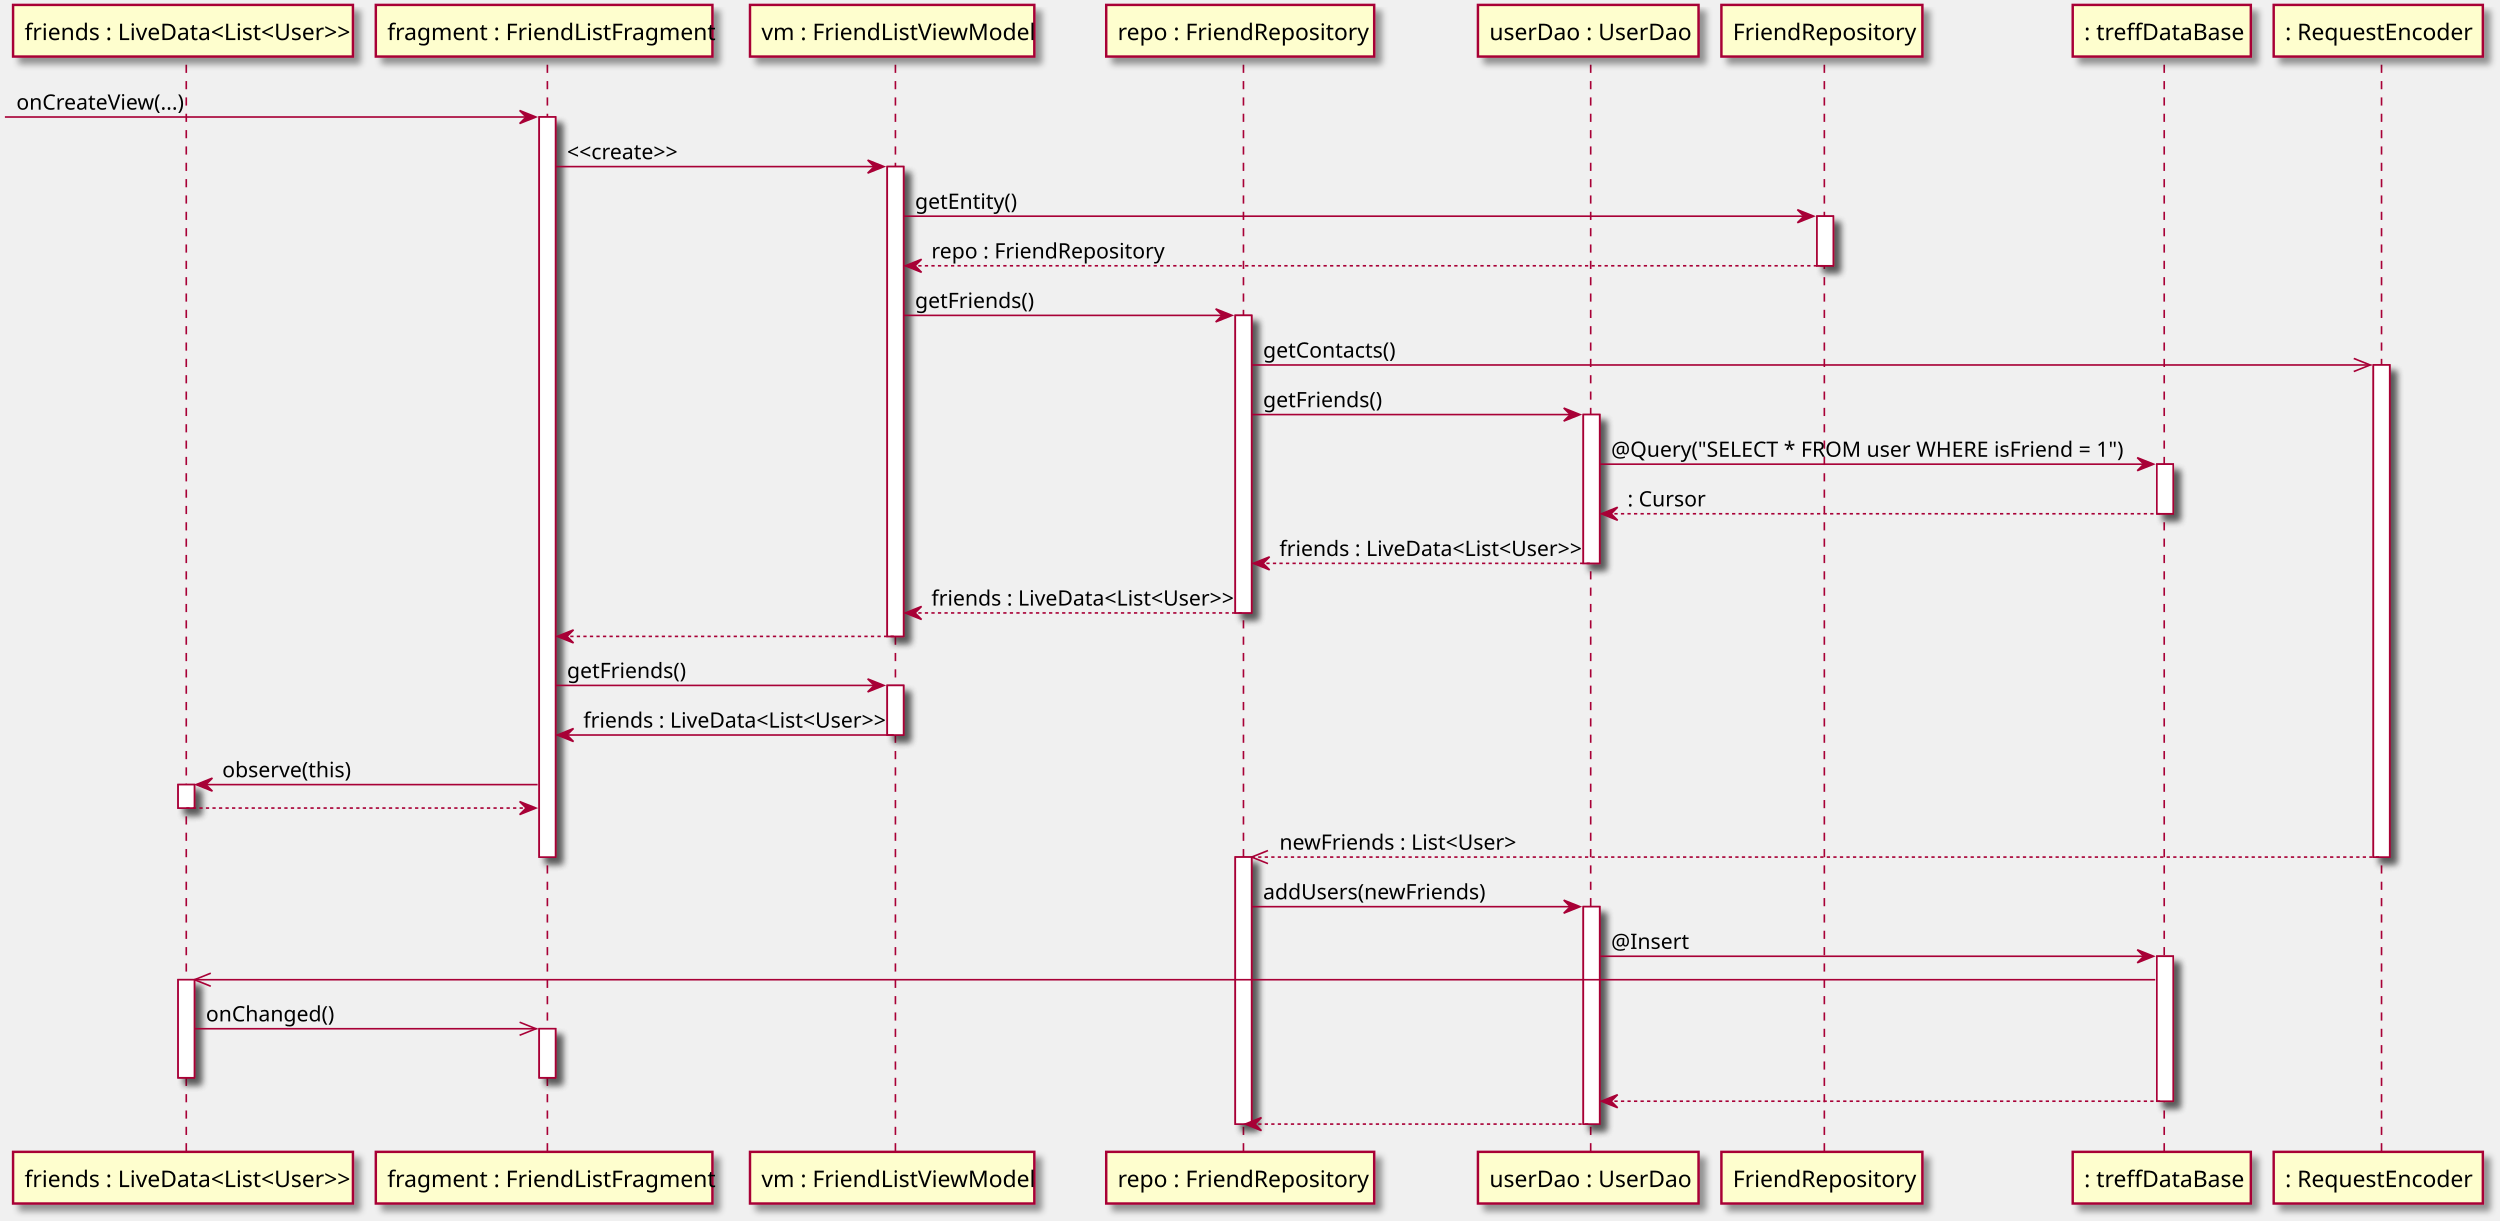
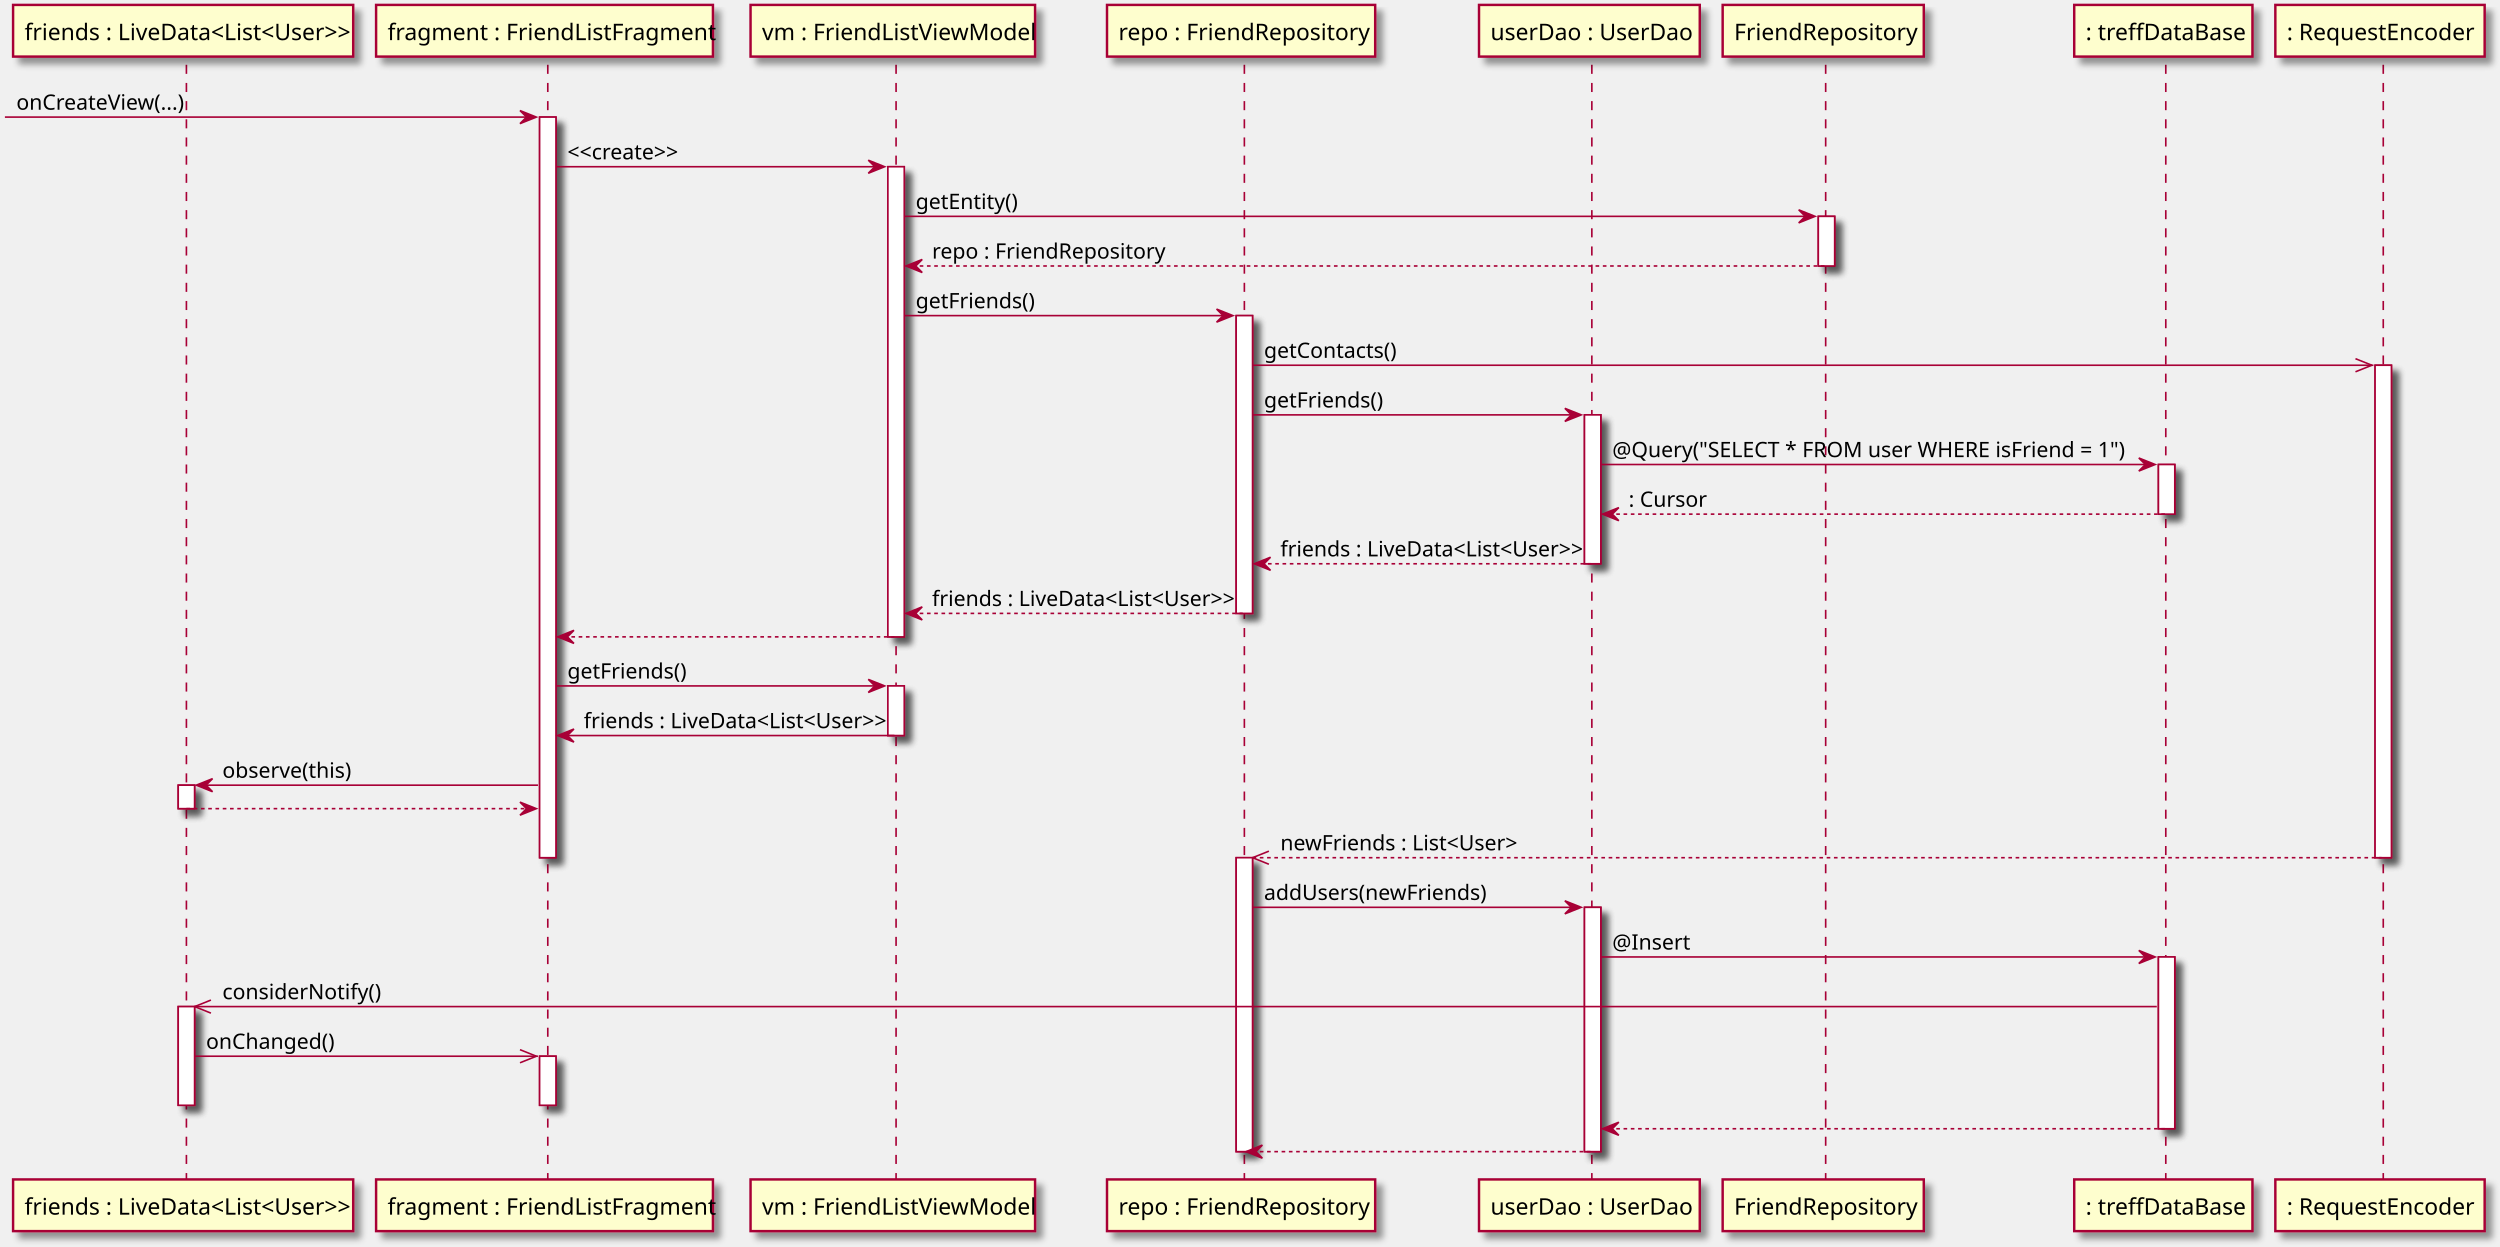
- <svg xmlns="http://www.w3.org/2000/svg" contentScriptType="application/ecmascript" contentStyleType="text/css" height="747px" preserveAspectRatio="none" style="width:1530px;height:747px;" version="1.1" viewBox="0 0 1530 747" width="1530px" zoomAndPan="magnify">
+ <svg xmlns="http://www.w3.org/2000/svg" contentScriptType="application/ecmascript" contentStyleType="text/css" height="686.7px" preserveAspectRatio="none" style="width:1376px;height:686px;" version="1.1" viewBox="0 0 1376 686" width="1377px" zoomAndPan="magnify">
  <defs>
-     <filter height="300%" id="f1ocdza8zqxwg6" width="300%" x="-1" y="-1">
-       <feGaussianBlur result="blurOut" stdDeviation="2.0" />
+     <filter height="300%" id="f1vnpqjcv51pix" width="300%" x="-1" y="-1">
+       <feGaussianBlur result="blurOut" stdDeviation="1.8" />
      <feColorMatrix in="blurOut" result="blurOut2" type="matrix" values="0 0 0 0 0 0 0 0 0 0 0 0 0 0 0 0 0 0 .4 0" />
-       <feOffset dx="4.0" dy="4.0" in="blurOut2" result="blurOut3" />
+       <feOffset dx="3.6" dy="3.6" in="blurOut2" result="blurOut3" />
      <feBlend in="SourceGraphic" in2="blurOut3" mode="normal" />
    </filter>
  </defs>
  <g>
-     <rect fill="#FFFFFF" filter="url(#f1ocdza8zqxwg6)" height="14.352" style="stroke: #A80036; stroke-width: 1.0;" width="10" x="109" y="480.18" />
-     <rect fill="#FFFFFF" filter="url(#f1ocdza8zqxwg6)" height="60" style="stroke: #A80036; stroke-width: 1.0;" width="10" x="109" y="599.586" />
-     <rect fill="#FFFFFF" filter="url(#f1ocdza8zqxwg6)" height="452.922" style="stroke: #A80036; stroke-width: 1.0;" width="10" x="330" y="71.609" />
-     <rect fill="#FFFFFF" filter="url(#f1ocdza8zqxwg6)" height="30" style="stroke: #A80036; stroke-width: 1.0;" width="10" x="330" y="629.586" />
-     <rect fill="#FFFFFF" filter="url(#f1ocdza8zqxwg6)" height="287.516" style="stroke: #A80036; stroke-width: 1.0;" width="10" x="543" y="101.961" />
-     <rect fill="#FFFFFF" filter="url(#f1ocdza8zqxwg6)" height="30.352" style="stroke: #A80036; stroke-width: 1.0;" width="10" x="543" y="419.477" />
-     <rect fill="#FFFFFF" filter="url(#f1ocdza8zqxwg6)" height="182.109" style="stroke: #A80036; stroke-width: 1.0;" width="10" x="756" y="193.016" />
-     <rect fill="#FFFFFF" filter="url(#f1ocdza8zqxwg6)" height="163.406" style="stroke: #A80036; stroke-width: 1.0;" width="10" x="756" y="524.531" />
-     <rect fill="#FFFFFF" filter="url(#f1ocdza8zqxwg6)" height="91.055" style="stroke: #A80036; stroke-width: 1.0;" width="10" x="969" y="253.719" />
-     <rect fill="#FFFFFF" filter="url(#f1ocdza8zqxwg6)" height="133.055" style="stroke: #A80036; stroke-width: 1.0;" width="10" x="969" y="554.883" />
-     <rect fill="#FFFFFF" filter="url(#f1ocdza8zqxwg6)" height="30.352" style="stroke: #A80036; stroke-width: 1.0;" width="10" x="1112" y="132.312" />
-     <rect fill="#FFFFFF" filter="url(#f1ocdza8zqxwg6)" height="30.352" style="stroke: #A80036; stroke-width: 1.0;" width="10" x="1320" y="284.07" />
-     <rect fill="#FFFFFF" filter="url(#f1ocdza8zqxwg6)" height="88.703" style="stroke: #A80036; stroke-width: 1.0;" width="10" x="1320" y="585.234" />
-     <rect fill="#FFFFFF" filter="url(#f1ocdza8zqxwg6)" height="301.164" style="stroke: #A80036; stroke-width: 1.0;" width="10" x="1452.5" y="223.367" />
-     <line style="stroke: #A80036; stroke-width: 1.0; stroke-dasharray: 5.0,5.0;" x1="114" x2="114" y1="39.609" y2="705.938" />
-     <line style="stroke: #A80036; stroke-width: 1.0; stroke-dasharray: 5.0,5.0;" x1="335" x2="335" y1="39.609" y2="705.938" />
-     <line style="stroke: #A80036; stroke-width: 1.0; stroke-dasharray: 5.0,5.0;" x1="548" x2="548" y1="39.609" y2="705.938" />
-     <line style="stroke: #A80036; stroke-width: 1.0; stroke-dasharray: 5.0,5.0;" x1="761" x2="761" y1="39.609" y2="705.938" />
-     <line style="stroke: #A80036; stroke-width: 1.0; stroke-dasharray: 5.0,5.0;" x1="973.5" x2="973.5" y1="39.609" y2="705.938" />
-     <line style="stroke: #A80036; stroke-width: 1.0; stroke-dasharray: 5.0,5.0;" x1="1116.5" x2="1116.5" y1="39.609" y2="705.938" />
-     <line style="stroke: #A80036; stroke-width: 1.0; stroke-dasharray: 5.0,5.0;" x1="1324.5" x2="1324.5" y1="39.609" y2="705.938" />
-     <line style="stroke: #A80036; stroke-width: 1.0; stroke-dasharray: 5.0,5.0;" x1="1457.5" x2="1457.5" y1="39.609" y2="705.938" />
-     <rect fill="#FEFECE" filter="url(#f1ocdza8zqxwg6)" height="31.609" style="stroke: #A80036; stroke-width: 1.5;" width="208" x="8" y="3" />
-     <text fill="#000000" font-family="sans-serif" font-size="14" lengthAdjust="spacingAndGlyphs" textLength="194" x="15" y="24.533">friends : LiveData&lt;List&lt;User&gt;&gt;</text>
-     <rect fill="#FEFECE" filter="url(#f1ocdza8zqxwg6)" height="31.609" style="stroke: #A80036; stroke-width: 1.5;" width="208" x="8" y="704.938" />
-     <text fill="#000000" font-family="sans-serif" font-size="14" lengthAdjust="spacingAndGlyphs" textLength="194" x="15" y="726.471">friends : LiveData&lt;List&lt;User&gt;&gt;</text>
-     <rect fill="#FEFECE" filter="url(#f1ocdza8zqxwg6)" height="31.609" style="stroke: #A80036; stroke-width: 1.5;" width="206" x="230" y="3" />
-     <text fill="#000000" font-family="sans-serif" font-size="14" lengthAdjust="spacingAndGlyphs" textLength="192" x="237" y="24.533">fragment : FriendListFragment</text>
-     <rect fill="#FEFECE" filter="url(#f1ocdza8zqxwg6)" height="31.609" style="stroke: #A80036; stroke-width: 1.5;" width="206" x="230" y="704.938" />
-     <text fill="#000000" font-family="sans-serif" font-size="14" lengthAdjust="spacingAndGlyphs" textLength="192" x="237" y="726.471">fragment : FriendListFragment</text>
-     <rect fill="#FEFECE" filter="url(#f1ocdza8zqxwg6)" height="31.609" style="stroke: #A80036; stroke-width: 1.5;" width="174" x="459" y="3" />
-     <text fill="#000000" font-family="sans-serif" font-size="14" lengthAdjust="spacingAndGlyphs" textLength="160" x="466" y="24.533">vm : FriendListViewModel</text>
-     <rect fill="#FEFECE" filter="url(#f1ocdza8zqxwg6)" height="31.609" style="stroke: #A80036; stroke-width: 1.5;" width="174" x="459" y="704.938" />
-     <text fill="#000000" font-family="sans-serif" font-size="14" lengthAdjust="spacingAndGlyphs" textLength="160" x="466" y="726.471">vm : FriendListViewModel</text>
-     <rect fill="#FEFECE" filter="url(#f1ocdza8zqxwg6)" height="31.609" style="stroke: #A80036; stroke-width: 1.5;" width="164" x="677" y="3" />
-     <text fill="#000000" font-family="sans-serif" font-size="14" lengthAdjust="spacingAndGlyphs" textLength="150" x="684" y="24.533">repo : FriendRepository</text>
-     <rect fill="#FEFECE" filter="url(#f1ocdza8zqxwg6)" height="31.609" style="stroke: #A80036; stroke-width: 1.5;" width="164" x="677" y="704.938" />
-     <text fill="#000000" font-family="sans-serif" font-size="14" lengthAdjust="spacingAndGlyphs" textLength="150" x="684" y="726.471">repo : FriendRepository</text>
-     <rect fill="#FEFECE" filter="url(#f1ocdza8zqxwg6)" height="31.609" style="stroke: #A80036; stroke-width: 1.5;" width="135" x="904.5" y="3" />
-     <text fill="#000000" font-family="sans-serif" font-size="14" lengthAdjust="spacingAndGlyphs" textLength="121" x="911.5" y="24.533">userDao : UserDao</text>
-     <rect fill="#FEFECE" filter="url(#f1ocdza8zqxwg6)" height="31.609" style="stroke: #A80036; stroke-width: 1.5;" width="135" x="904.5" y="704.938" />
-     <text fill="#000000" font-family="sans-serif" font-size="14" lengthAdjust="spacingAndGlyphs" textLength="121" x="911.5" y="726.471">userDao : UserDao</text>
-     <rect fill="#FEFECE" filter="url(#f1ocdza8zqxwg6)" height="31.609" style="stroke: #A80036; stroke-width: 1.5;" width="123" x="1053.5" y="3" />
-     <text fill="#000000" font-family="sans-serif" font-size="14" lengthAdjust="spacingAndGlyphs" textLength="109" x="1060.5" y="24.533">FriendRepository</text>
-     <rect fill="#FEFECE" filter="url(#f1ocdza8zqxwg6)" height="31.609" style="stroke: #A80036; stroke-width: 1.5;" width="123" x="1053.5" y="704.938" />
-     <text fill="#000000" font-family="sans-serif" font-size="14" lengthAdjust="spacingAndGlyphs" textLength="109" x="1060.5" y="726.471">FriendRepository</text>
-     <rect fill="#FEFECE" filter="url(#f1ocdza8zqxwg6)" height="31.609" style="stroke: #A80036; stroke-width: 1.5;" width="109" x="1268.5" y="3" />
-     <text fill="#000000" font-family="sans-serif" font-size="14" lengthAdjust="spacingAndGlyphs" textLength="95" x="1275.5" y="24.533">: treffDataBase</text>
-     <rect fill="#FEFECE" filter="url(#f1ocdza8zqxwg6)" height="31.609" style="stroke: #A80036; stroke-width: 1.5;" width="109" x="1268.5" y="704.938" />
-     <text fill="#000000" font-family="sans-serif" font-size="14" lengthAdjust="spacingAndGlyphs" textLength="95" x="1275.5" y="726.471">: treffDataBase</text>
-     <rect fill="#FEFECE" filter="url(#f1ocdza8zqxwg6)" height="31.609" style="stroke: #A80036; stroke-width: 1.5;" width="128" x="1391.5" y="3" />
-     <text fill="#000000" font-family="sans-serif" font-size="14" lengthAdjust="spacingAndGlyphs" textLength="114" x="1398.5" y="24.533">: RequestEncoder</text>
-     <rect fill="#FEFECE" filter="url(#f1ocdza8zqxwg6)" height="31.609" style="stroke: #A80036; stroke-width: 1.5;" width="128" x="1391.5" y="704.938" />
-     <text fill="#000000" font-family="sans-serif" font-size="14" lengthAdjust="spacingAndGlyphs" textLength="114" x="1398.5" y="726.471">: RequestEncoder</text>
-     <rect fill="#FFFFFF" filter="url(#f1ocdza8zqxwg6)" height="14.352" style="stroke: #A80036; stroke-width: 1.0;" width="10" x="109" y="480.18" />
-     <rect fill="#FFFFFF" filter="url(#f1ocdza8zqxwg6)" height="60" style="stroke: #A80036; stroke-width: 1.0;" width="10" x="109" y="599.586" />
-     <rect fill="#FFFFFF" filter="url(#f1ocdza8zqxwg6)" height="452.922" style="stroke: #A80036; stroke-width: 1.0;" width="10" x="330" y="71.609" />
-     <rect fill="#FFFFFF" filter="url(#f1ocdza8zqxwg6)" height="30" style="stroke: #A80036; stroke-width: 1.0;" width="10" x="330" y="629.586" />
-     <rect fill="#FFFFFF" filter="url(#f1ocdza8zqxwg6)" height="287.516" style="stroke: #A80036; stroke-width: 1.0;" width="10" x="543" y="101.961" />
-     <rect fill="#FFFFFF" filter="url(#f1ocdza8zqxwg6)" height="30.352" style="stroke: #A80036; stroke-width: 1.0;" width="10" x="543" y="419.477" />
-     <rect fill="#FFFFFF" filter="url(#f1ocdza8zqxwg6)" height="182.109" style="stroke: #A80036; stroke-width: 1.0;" width="10" x="756" y="193.016" />
-     <rect fill="#FFFFFF" filter="url(#f1ocdza8zqxwg6)" height="163.406" style="stroke: #A80036; stroke-width: 1.0;" width="10" x="756" y="524.531" />
-     <rect fill="#FFFFFF" filter="url(#f1ocdza8zqxwg6)" height="91.055" style="stroke: #A80036; stroke-width: 1.0;" width="10" x="969" y="253.719" />
-     <rect fill="#FFFFFF" filter="url(#f1ocdza8zqxwg6)" height="133.055" style="stroke: #A80036; stroke-width: 1.0;" width="10" x="969" y="554.883" />
-     <rect fill="#FFFFFF" filter="url(#f1ocdza8zqxwg6)" height="30.352" style="stroke: #A80036; stroke-width: 1.0;" width="10" x="1112" y="132.312" />
-     <rect fill="#FFFFFF" filter="url(#f1ocdza8zqxwg6)" height="30.352" style="stroke: #A80036; stroke-width: 1.0;" width="10" x="1320" y="284.07" />
-     <rect fill="#FFFFFF" filter="url(#f1ocdza8zqxwg6)" height="88.703" style="stroke: #A80036; stroke-width: 1.0;" width="10" x="1320" y="585.234" />
-     <rect fill="#FFFFFF" filter="url(#f1ocdza8zqxwg6)" height="301.164" style="stroke: #A80036; stroke-width: 1.0;" width="10" x="1452.5" y="223.367" />
-     <polygon fill="#A80036" points="318,67.609,328,71.609,318,75.609,322,71.609" style="stroke: #A80036; stroke-width: 1.0;" />
-     <line style="stroke: #A80036; stroke-width: 1.0;" x1="3" x2="324" y1="71.609" y2="71.609" />
-     <text fill="#000000" font-family="sans-serif" font-size="13" lengthAdjust="spacingAndGlyphs" textLength="100" x="10" y="67.105">onCreateView(...)</text>
-     <polygon fill="#A80036" points="531,97.961,541,101.961,531,105.961,535,101.961" style="stroke: #A80036; stroke-width: 1.0;" />
-     <line style="stroke: #A80036; stroke-width: 1.0;" x1="340" x2="537" y1="101.961" y2="101.961" />
-     <text fill="#000000" font-family="sans-serif" font-size="13" lengthAdjust="spacingAndGlyphs" textLength="68" x="347" y="97.456">&lt;&lt;create&gt;&gt;</text>
-     <polygon fill="#A80036" points="1100,128.312,1110,132.312,1100,136.312,1104,132.312" style="stroke: #A80036; stroke-width: 1.0;" />
-     <line style="stroke: #A80036; stroke-width: 1.0;" x1="553" x2="1106" y1="132.312" y2="132.312" />
-     <text fill="#000000" font-family="sans-serif" font-size="13" lengthAdjust="spacingAndGlyphs" textLength="60" x="560" y="127.808">getEntity()</text>
-     <polygon fill="#A80036" points="564,158.664,554,162.664,564,166.664,560,162.664" style="stroke: #A80036; stroke-width: 1.0;" />
-     <line style="stroke: #A80036; stroke-width: 1.0; stroke-dasharray: 2.0,2.0;" x1="558" x2="1116" y1="162.664" y2="162.664" />
-     <text fill="#000000" font-family="sans-serif" font-size="13" lengthAdjust="spacingAndGlyphs" textLength="135" x="570" y="158.159">repo : FriendRepository</text>
-     <polygon fill="#A80036" points="744,189.016,754,193.016,744,197.016,748,193.016" style="stroke: #A80036; stroke-width: 1.0;" />
-     <line style="stroke: #A80036; stroke-width: 1.0;" x1="553" x2="750" y1="193.016" y2="193.016" />
-     <text fill="#000000" font-family="sans-serif" font-size="13" lengthAdjust="spacingAndGlyphs" textLength="69" x="560" y="188.511">getFriends()</text>
-     <line style="stroke: #A80036; stroke-width: 1.0;" x1="1450.5" x2="1440.5" y1="223.367" y2="219.367" />
-     <line style="stroke: #A80036; stroke-width: 1.0;" x1="1450.5" x2="1440.5" y1="223.367" y2="227.367" />
-     <line style="stroke: #A80036; stroke-width: 1.0;" x1="766" x2="1451.5" y1="223.367" y2="223.367" />
-     <text fill="#000000" font-family="sans-serif" font-size="13" lengthAdjust="spacingAndGlyphs" textLength="78" x="773" y="218.862">getContacts()</text>
-     <polygon fill="#A80036" points="957,249.719,967,253.719,957,257.719,961,253.719" style="stroke: #A80036; stroke-width: 1.0;" />
-     <line style="stroke: #A80036; stroke-width: 1.0;" x1="766" x2="963" y1="253.719" y2="253.719" />
-     <text fill="#000000" font-family="sans-serif" font-size="13" lengthAdjust="spacingAndGlyphs" textLength="69" x="773" y="249.214">getFriends()</text>
-     <polygon fill="#A80036" points="1308,280.07,1318,284.07,1308,288.07,1312,284.07" style="stroke: #A80036; stroke-width: 1.0;" />
-     <line style="stroke: #A80036; stroke-width: 1.0;" x1="979" x2="1314" y1="284.07" y2="284.07" />
-     <text fill="#000000" font-family="sans-serif" font-size="13" lengthAdjust="spacingAndGlyphs" textLength="322" x="986" y="279.565">@Query("SELECT * FROM user WHERE isFriend = 1")</text>
-     <polygon fill="#A80036" points="990,310.422,980,314.422,990,318.422,986,314.422" style="stroke: #A80036; stroke-width: 1.0;" />
-     <line style="stroke: #A80036; stroke-width: 1.0; stroke-dasharray: 2.0,2.0;" x1="984" x2="1324" y1="314.422" y2="314.422" />
-     <text fill="#000000" font-family="sans-serif" font-size="13" lengthAdjust="spacingAndGlyphs" textLength="46" x="996" y="309.917">: Cursor</text>
-     <polygon fill="#A80036" points="777,340.773,767,344.773,777,348.773,773,344.773" style="stroke: #A80036; stroke-width: 1.0;" />
-     <line style="stroke: #A80036; stroke-width: 1.0; stroke-dasharray: 2.0,2.0;" x1="771" x2="973" y1="344.773" y2="344.773" />
-     <text fill="#000000" font-family="sans-serif" font-size="13" lengthAdjust="spacingAndGlyphs" textLength="179" x="783" y="340.269">friends : LiveData&lt;List&lt;User&gt;&gt;</text>
-     <polygon fill="#A80036" points="564,371.125,554,375.125,564,379.125,560,375.125" style="stroke: #A80036; stroke-width: 1.0;" />
-     <line style="stroke: #A80036; stroke-width: 1.0; stroke-dasharray: 2.0,2.0;" x1="558" x2="760" y1="375.125" y2="375.125" />
-     <text fill="#000000" font-family="sans-serif" font-size="13" lengthAdjust="spacingAndGlyphs" textLength="179" x="570" y="370.62">friends : LiveData&lt;List&lt;User&gt;&gt;</text>
-     <polygon fill="#A80036" points="351,385.477,341,389.477,351,393.477,347,389.477" style="stroke: #A80036; stroke-width: 1.0;" />
-     <line style="stroke: #A80036; stroke-width: 1.0; stroke-dasharray: 2.0,2.0;" x1="345" x2="547" y1="389.477" y2="389.477" />
-     <polygon fill="#A80036" points="531,415.477,541,419.477,531,423.477,535,419.477" style="stroke: #A80036; stroke-width: 1.0;" />
-     <line style="stroke: #A80036; stroke-width: 1.0;" x1="340" x2="537" y1="419.477" y2="419.477" />
-     <text fill="#000000" font-family="sans-serif" font-size="13" lengthAdjust="spacingAndGlyphs" textLength="69" x="347" y="414.972">getFriends()</text>
-     <polygon fill="#A80036" points="351,445.828,341,449.828,351,453.828,347,449.828" style="stroke: #A80036; stroke-width: 1.0;" />
-     <line style="stroke: #A80036; stroke-width: 1.0;" x1="345" x2="547" y1="449.828" y2="449.828" />
-     <text fill="#000000" font-family="sans-serif" font-size="13" lengthAdjust="spacingAndGlyphs" textLength="179" x="357" y="445.323">friends : LiveData&lt;List&lt;User&gt;&gt;</text>
-     <polygon fill="#A80036" points="130,476.18,120,480.18,130,484.18,126,480.18" style="stroke: #A80036; stroke-width: 1.0;" />
-     <line style="stroke: #A80036; stroke-width: 1.0;" x1="124" x2="329" y1="480.18" y2="480.18" />
-     <text fill="#000000" font-family="sans-serif" font-size="13" lengthAdjust="spacingAndGlyphs" textLength="73" x="136" y="475.675">observe(this)</text>
-     <polygon fill="#A80036" points="318,490.531,328,494.531,318,498.531,322,494.531" style="stroke: #A80036; stroke-width: 1.0;" />
-     <line style="stroke: #A80036; stroke-width: 1.0; stroke-dasharray: 2.0,2.0;" x1="114" x2="324" y1="494.531" y2="494.531" />
-     <line style="stroke: #A80036; stroke-width: 1.0;" x1="766" x2="776" y1="524.531" y2="520.531" />
-     <line style="stroke: #A80036; stroke-width: 1.0;" x1="766" x2="776" y1="524.531" y2="528.531" />
-     <line style="stroke: #A80036; stroke-width: 1.0; stroke-dasharray: 2.0,2.0;" x1="766" x2="1456.5" y1="524.531" y2="524.531" />
-     <text fill="#000000" font-family="sans-serif" font-size="13" lengthAdjust="spacingAndGlyphs" textLength="142" x="783" y="520.026">newFriends : List&lt;User&gt;</text>
-     <polygon fill="#A80036" points="957,550.883,967,554.883,957,558.883,961,554.883" style="stroke: #A80036; stroke-width: 1.0;" />
-     <line style="stroke: #A80036; stroke-width: 1.0;" x1="766" x2="963" y1="554.883" y2="554.883" />
-     <text fill="#000000" font-family="sans-serif" font-size="13" lengthAdjust="spacingAndGlyphs" textLength="129" x="773" y="550.378">addUsers(newFriends)</text>
-     <polygon fill="#A80036" points="1308,581.234,1318,585.234,1308,589.234,1312,585.234" style="stroke: #A80036; stroke-width: 1.0;" />
-     <line style="stroke: #A80036; stroke-width: 1.0;" x1="979" x2="1314" y1="585.234" y2="585.234" />
-     <text fill="#000000" font-family="sans-serif" font-size="13" lengthAdjust="spacingAndGlyphs" textLength="45" x="986" y="580.73">@Insert</text>
-     <line style="stroke: #A80036; stroke-width: 1.0;" x1="119" x2="129" y1="599.586" y2="595.586" />
-     <line style="stroke: #A80036; stroke-width: 1.0;" x1="119" x2="129" y1="599.586" y2="603.586" />
-     <line style="stroke: #A80036; stroke-width: 1.0;" x1="119" x2="1319" y1="599.586" y2="599.586" />
-     <line style="stroke: #A80036; stroke-width: 1.0;" x1="328" x2="318" y1="629.586" y2="625.586" />
-     <line style="stroke: #A80036; stroke-width: 1.0;" x1="328" x2="318" y1="629.586" y2="633.586" />
-     <line style="stroke: #A80036; stroke-width: 1.0;" x1="119" x2="329" y1="629.586" y2="629.586" />
-     <text fill="#000000" font-family="sans-serif" font-size="13" lengthAdjust="spacingAndGlyphs" textLength="73" x="126" y="625.081">onChanged()</text>
-     <polygon fill="#A80036" points="990,669.938,980,673.938,990,677.938,986,673.938" style="stroke: #A80036; stroke-width: 1.0;" />
-     <line style="stroke: #A80036; stroke-width: 1.0; stroke-dasharray: 2.0,2.0;" x1="984" x2="1324" y1="673.938" y2="673.938" />
-     <polygon fill="#A80036" points="772,683.938,762,687.938,772,691.938,768,687.938" style="stroke: #A80036; stroke-width: 1.0;" />
-     <line style="stroke: #A80036; stroke-width: 1.0; stroke-dasharray: 2.0,2.0;" x1="766" x2="973" y1="687.938" y2="687.938" />
+     <rect fill="#FFFFFF" filter="url(#f1vnpqjcv51pix)" height="12.916" style="stroke: #A80036; stroke-width: 0.9;" width="9" x="98.1" y="432.162" />
+     <rect fill="#FFFFFF" filter="url(#f1vnpqjcv51pix)" height="54.316" style="stroke: #A80036; stroke-width: 0.9;" width="9" x="98.1" y="554.027" />
+     <rect fill="#FFFFFF" filter="url(#f1vnpqjcv51pix)" height="407.63" style="stroke: #A80036; stroke-width: 0.9;" width="9" x="297" y="64.448" />
+     <rect fill="#FFFFFF" filter="url(#f1vnpqjcv51pix)" height="27" style="stroke: #A80036; stroke-width: 0.9;" width="9" x="297" y="581.344" />
+     <rect fill="#FFFFFF" filter="url(#f1vnpqjcv51pix)" height="258.764" style="stroke: #A80036; stroke-width: 0.9;" width="9" x="488.7" y="91.765" />
+     <rect fill="#FFFFFF" filter="url(#f1vnpqjcv51pix)" height="27.316" style="stroke: #A80036; stroke-width: 0.9;" width="9" x="488.7" y="377.529" />
+     <rect fill="#FFFFFF" filter="url(#f1vnpqjcv51pix)" height="163.898" style="stroke: #A80036; stroke-width: 0.9;" width="9" x="680.4" y="173.714" />
+     <rect fill="#FFFFFF" filter="url(#f1vnpqjcv51pix)" height="161.782" style="stroke: #A80036; stroke-width: 0.9;" width="9" x="680.4" y="472.078" />
+     <rect fill="#FFFFFF" filter="url(#f1vnpqjcv51pix)" height="81.949" style="stroke: #A80036; stroke-width: 0.9;" width="9" x="872.1" y="228.347" />
+     <rect fill="#FFFFFF" filter="url(#f1vnpqjcv51pix)" height="134.466" style="stroke: #A80036; stroke-width: 0.9;" width="9" x="872.1" y="499.394" />
+     <rect fill="#FFFFFF" filter="url(#f1vnpqjcv51pix)" height="27.316" style="stroke: #A80036; stroke-width: 0.9;" width="9" x="1000.8" y="119.081" />
+     <rect fill="#FFFFFF" filter="url(#f1vnpqjcv51pix)" height="27.316" style="stroke: #A80036; stroke-width: 0.9;" width="9" x="1188" y="255.663" />
+     <rect fill="#FFFFFF" filter="url(#f1vnpqjcv51pix)" height="94.549" style="stroke: #A80036; stroke-width: 0.9;" width="9" x="1188" y="526.711" />
+     <rect fill="#FFFFFF" filter="url(#f1vnpqjcv51pix)" height="271.048" style="stroke: #A80036; stroke-width: 0.9;" width="9" x="1307.25" y="201.03" />
+     <line style="stroke: #A80036; stroke-width: 0.9; stroke-dasharray: 5.0,5.0;" x1="102.6" x2="102.6" y1="35.648" y2="650.06" />
+     <line style="stroke: #A80036; stroke-width: 0.9; stroke-dasharray: 5.0,5.0;" x1="301.5" x2="301.5" y1="35.648" y2="650.06" />
+     <line style="stroke: #A80036; stroke-width: 0.9; stroke-dasharray: 5.0,5.0;" x1="493.2" x2="493.2" y1="35.648" y2="650.06" />
+     <line style="stroke: #A80036; stroke-width: 0.9; stroke-dasharray: 5.0,5.0;" x1="684.9" x2="684.9" y1="35.648" y2="650.06" />
+     <line style="stroke: #A80036; stroke-width: 0.9; stroke-dasharray: 5.0,5.0;" x1="876.15" x2="876.15" y1="35.648" y2="650.06" />
+     <line style="stroke: #A80036; stroke-width: 0.9; stroke-dasharray: 5.0,5.0;" x1="1004.85" x2="1004.85" y1="35.648" y2="650.06" />
+     <line style="stroke: #A80036; stroke-width: 0.9; stroke-dasharray: 5.0,5.0;" x1="1192.05" x2="1192.05" y1="35.648" y2="650.06" />
+     <line style="stroke: #A80036; stroke-width: 0.9; stroke-dasharray: 5.0,5.0;" x1="1311.75" x2="1311.75" y1="35.648" y2="650.06" />
+     <rect fill="#FEFECE" filter="url(#f1vnpqjcv51pix)" height="28.448" style="stroke: #A80036; stroke-width: 1.35;" width="187.2" x="7.2" y="2.7" />
+     <text fill="#000000" font-family="sans-serif" font-size="12.6" lengthAdjust="spacingAndGlyphs" textLength="174.6" x="13.5" y="22.08">friends : LiveData&lt;List&lt;User&gt;&gt;</text>
+     <rect fill="#FEFECE" filter="url(#f1vnpqjcv51pix)" height="28.448" style="stroke: #A80036; stroke-width: 1.35;" width="187.2" x="7.2" y="649.16" />
+     <text fill="#000000" font-family="sans-serif" font-size="12.6" lengthAdjust="spacingAndGlyphs" textLength="174.6" x="13.5" y="668.54">friends : LiveData&lt;List&lt;User&gt;&gt;</text>
+     <rect fill="#FEFECE" filter="url(#f1vnpqjcv51pix)" height="28.448" style="stroke: #A80036; stroke-width: 1.35;" width="185.4" x="207" y="2.7" />
+     <text fill="#000000" font-family="sans-serif" font-size="12.6" lengthAdjust="spacingAndGlyphs" textLength="172.8" x="213.3" y="22.08">fragment : FriendListFragment</text>
+     <rect fill="#FEFECE" filter="url(#f1vnpqjcv51pix)" height="28.448" style="stroke: #A80036; stroke-width: 1.35;" width="185.4" x="207" y="649.16" />
+     <text fill="#000000" font-family="sans-serif" font-size="12.6" lengthAdjust="spacingAndGlyphs" textLength="172.8" x="213.3" y="668.54">fragment : FriendListFragment</text>
+     <rect fill="#FEFECE" filter="url(#f1vnpqjcv51pix)" height="28.448" style="stroke: #A80036; stroke-width: 1.35;" width="156.6" x="413.1" y="2.7" />
+     <text fill="#000000" font-family="sans-serif" font-size="12.6" lengthAdjust="spacingAndGlyphs" textLength="144" x="419.4" y="22.08">vm : FriendListViewModel</text>
+     <rect fill="#FEFECE" filter="url(#f1vnpqjcv51pix)" height="28.448" style="stroke: #A80036; stroke-width: 1.35;" width="156.6" x="413.1" y="649.16" />
+     <text fill="#000000" font-family="sans-serif" font-size="12.6" lengthAdjust="spacingAndGlyphs" textLength="144" x="419.4" y="668.54">vm : FriendListViewModel</text>
+     <rect fill="#FEFECE" filter="url(#f1vnpqjcv51pix)" height="28.448" style="stroke: #A80036; stroke-width: 1.35;" width="147.6" x="609.3" y="2.7" />
+     <text fill="#000000" font-family="sans-serif" font-size="12.6" lengthAdjust="spacingAndGlyphs" textLength="135" x="615.6" y="22.08">repo : FriendRepository</text>
+     <rect fill="#FEFECE" filter="url(#f1vnpqjcv51pix)" height="28.448" style="stroke: #A80036; stroke-width: 1.35;" width="147.6" x="609.3" y="649.16" />
+     <text fill="#000000" font-family="sans-serif" font-size="12.6" lengthAdjust="spacingAndGlyphs" textLength="135" x="615.6" y="668.54">repo : FriendRepository</text>
+     <rect fill="#FEFECE" filter="url(#f1vnpqjcv51pix)" height="28.448" style="stroke: #A80036; stroke-width: 1.35;" width="121.5" x="814.05" y="2.7" />
+     <text fill="#000000" font-family="sans-serif" font-size="12.6" lengthAdjust="spacingAndGlyphs" textLength="108.9" x="820.35" y="22.08">userDao : UserDao</text>
+     <rect fill="#FEFECE" filter="url(#f1vnpqjcv51pix)" height="28.448" style="stroke: #A80036; stroke-width: 1.35;" width="121.5" x="814.05" y="649.16" />
+     <text fill="#000000" font-family="sans-serif" font-size="12.6" lengthAdjust="spacingAndGlyphs" textLength="108.9" x="820.35" y="668.54">userDao : UserDao</text>
+     <rect fill="#FEFECE" filter="url(#f1vnpqjcv51pix)" height="28.448" style="stroke: #A80036; stroke-width: 1.35;" width="110.7" x="948.15" y="2.7" />
+     <text fill="#000000" font-family="sans-serif" font-size="12.6" lengthAdjust="spacingAndGlyphs" textLength="98.1" x="954.45" y="22.08">FriendRepository</text>
+     <rect fill="#FEFECE" filter="url(#f1vnpqjcv51pix)" height="28.448" style="stroke: #A80036; stroke-width: 1.35;" width="110.7" x="948.15" y="649.16" />
+     <text fill="#000000" font-family="sans-serif" font-size="12.6" lengthAdjust="spacingAndGlyphs" textLength="98.1" x="954.45" y="668.54">FriendRepository</text>
+     <rect fill="#FEFECE" filter="url(#f1vnpqjcv51pix)" height="28.448" style="stroke: #A80036; stroke-width: 1.35;" width="98.1" x="1141.65" y="2.7" />
+     <text fill="#000000" font-family="sans-serif" font-size="12.6" lengthAdjust="spacingAndGlyphs" textLength="85.5" x="1147.95" y="22.08">: treffDataBase</text>
+     <rect fill="#FEFECE" filter="url(#f1vnpqjcv51pix)" height="28.448" style="stroke: #A80036; stroke-width: 1.35;" width="98.1" x="1141.65" y="649.16" />
+     <text fill="#000000" font-family="sans-serif" font-size="12.6" lengthAdjust="spacingAndGlyphs" textLength="85.5" x="1147.95" y="668.54">: treffDataBase</text>
+     <rect fill="#FEFECE" filter="url(#f1vnpqjcv51pix)" height="28.448" style="stroke: #A80036; stroke-width: 1.35;" width="115.2" x="1252.35" y="2.7" />
+     <text fill="#000000" font-family="sans-serif" font-size="12.6" lengthAdjust="spacingAndGlyphs" textLength="102.6" x="1258.65" y="22.08">: RequestEncoder</text>
+     <rect fill="#FEFECE" filter="url(#f1vnpqjcv51pix)" height="28.448" style="stroke: #A80036; stroke-width: 1.35;" width="115.2" x="1252.35" y="649.16" />
+     <text fill="#000000" font-family="sans-serif" font-size="12.6" lengthAdjust="spacingAndGlyphs" textLength="102.6" x="1258.65" y="668.54">: RequestEncoder</text>
+     <rect fill="#FFFFFF" filter="url(#f1vnpqjcv51pix)" height="12.916" style="stroke: #A80036; stroke-width: 0.9;" width="9" x="98.1" y="432.162" />
+     <rect fill="#FFFFFF" filter="url(#f1vnpqjcv51pix)" height="54.316" style="stroke: #A80036; stroke-width: 0.9;" width="9" x="98.1" y="554.027" />
+     <rect fill="#FFFFFF" filter="url(#f1vnpqjcv51pix)" height="407.63" style="stroke: #A80036; stroke-width: 0.9;" width="9" x="297" y="64.448" />
+     <rect fill="#FFFFFF" filter="url(#f1vnpqjcv51pix)" height="27" style="stroke: #A80036; stroke-width: 0.9;" width="9" x="297" y="581.344" />
+     <rect fill="#FFFFFF" filter="url(#f1vnpqjcv51pix)" height="258.764" style="stroke: #A80036; stroke-width: 0.9;" width="9" x="488.7" y="91.765" />
+     <rect fill="#FFFFFF" filter="url(#f1vnpqjcv51pix)" height="27.316" style="stroke: #A80036; stroke-width: 0.9;" width="9" x="488.7" y="377.529" />
+     <rect fill="#FFFFFF" filter="url(#f1vnpqjcv51pix)" height="163.898" style="stroke: #A80036; stroke-width: 0.9;" width="9" x="680.4" y="173.714" />
+     <rect fill="#FFFFFF" filter="url(#f1vnpqjcv51pix)" height="161.782" style="stroke: #A80036; stroke-width: 0.9;" width="9" x="680.4" y="472.078" />
+     <rect fill="#FFFFFF" filter="url(#f1vnpqjcv51pix)" height="81.949" style="stroke: #A80036; stroke-width: 0.9;" width="9" x="872.1" y="228.347" />
+     <rect fill="#FFFFFF" filter="url(#f1vnpqjcv51pix)" height="134.466" style="stroke: #A80036; stroke-width: 0.9;" width="9" x="872.1" y="499.394" />
+     <rect fill="#FFFFFF" filter="url(#f1vnpqjcv51pix)" height="27.316" style="stroke: #A80036; stroke-width: 0.9;" width="9" x="1000.8" y="119.081" />
+     <rect fill="#FFFFFF" filter="url(#f1vnpqjcv51pix)" height="27.316" style="stroke: #A80036; stroke-width: 0.9;" width="9" x="1188" y="255.663" />
+     <rect fill="#FFFFFF" filter="url(#f1vnpqjcv51pix)" height="94.549" style="stroke: #A80036; stroke-width: 0.9;" width="9" x="1188" y="526.711" />
+     <rect fill="#FFFFFF" filter="url(#f1vnpqjcv51pix)" height="271.048" style="stroke: #A80036; stroke-width: 0.9;" width="9" x="1307.25" y="201.03" />
+     <polygon fill="#A80036" points="286.2,60.848,295.2,64.448,286.2,68.048,289.8,64.448" style="stroke: #A80036; stroke-width: 0.9;" />
+     <line style="stroke: #A80036; stroke-width: 0.9;" x1="2.7" x2="291.6" y1="64.448" y2="64.448" />
+     <text fill="#000000" font-family="sans-serif" font-size="11.7" lengthAdjust="spacingAndGlyphs" textLength="90" x="9" y="60.394">onCreateView(...)</text>
+     <polygon fill="#A80036" points="477.9,88.165,486.9,91.765,477.9,95.365,481.5,91.765" style="stroke: #A80036; stroke-width: 0.9;" />
+     <line style="stroke: #A80036; stroke-width: 0.9;" x1="306" x2="483.3" y1="91.765" y2="91.765" />
+     <text fill="#000000" font-family="sans-serif" font-size="11.7" lengthAdjust="spacingAndGlyphs" textLength="61.2" x="312.3" y="87.71">&lt;&lt;create&gt;&gt;</text>
+     <polygon fill="#A80036" points="990,115.481,999,119.081,990,122.681,993.6,119.081" style="stroke: #A80036; stroke-width: 0.9;" />
+     <line style="stroke: #A80036; stroke-width: 0.9;" x1="497.7" x2="995.4" y1="119.081" y2="119.081" />
+     <text fill="#000000" font-family="sans-serif" font-size="11.7" lengthAdjust="spacingAndGlyphs" textLength="54" x="504" y="115.027">getEntity()</text>
+     <polygon fill="#A80036" points="507.6,142.798,498.6,146.398,507.6,149.998,504,146.398" style="stroke: #A80036; stroke-width: 0.9;" />
+     <line style="stroke: #A80036; stroke-width: 0.9; stroke-dasharray: 2.0,2.0;" x1="502.2" x2="1004.4" y1="146.398" y2="146.398" />
+     <text fill="#000000" font-family="sans-serif" font-size="11.7" lengthAdjust="spacingAndGlyphs" textLength="121.5" x="513" y="142.343">repo : FriendRepository</text>
+     <polygon fill="#A80036" points="669.6,170.114,678.6,173.714,669.6,177.314,673.2,173.714" style="stroke: #A80036; stroke-width: 0.9;" />
+     <line style="stroke: #A80036; stroke-width: 0.9;" x1="497.7" x2="675" y1="173.714" y2="173.714" />
+     <text fill="#000000" font-family="sans-serif" font-size="11.7" lengthAdjust="spacingAndGlyphs" textLength="62.1" x="504" y="169.66">getFriends()</text>
+     <line style="stroke: #A80036; stroke-width: 0.9;" x1="1305.45" x2="1296.45" y1="201.03" y2="197.43" />
+     <line style="stroke: #A80036; stroke-width: 0.9;" x1="1305.45" x2="1296.45" y1="201.03" y2="204.631" />
+     <line style="stroke: #A80036; stroke-width: 0.9;" x1="689.4" x2="1306.35" y1="201.03" y2="201.03" />
+     <text fill="#000000" font-family="sans-serif" font-size="11.7" lengthAdjust="spacingAndGlyphs" textLength="70.2" x="695.7" y="196.976">getContacts()</text>
+     <polygon fill="#A80036" points="861.3,224.747,870.3,228.347,861.3,231.947,864.9,228.347" style="stroke: #A80036; stroke-width: 0.9;" />
+     <line style="stroke: #A80036; stroke-width: 0.9;" x1="689.4" x2="866.7" y1="228.347" y2="228.347" />
+     <text fill="#000000" font-family="sans-serif" font-size="11.7" lengthAdjust="spacingAndGlyphs" textLength="62.1" x="695.7" y="224.292">getFriends()</text>
+     <polygon fill="#A80036" points="1177.2,252.063,1186.2,255.663,1177.2,259.263,1180.8,255.663" style="stroke: #A80036; stroke-width: 0.9;" />
+     <line style="stroke: #A80036; stroke-width: 0.9;" x1="881.1" x2="1182.6" y1="255.663" y2="255.663" />
+     <text fill="#000000" font-family="sans-serif" font-size="11.7" lengthAdjust="spacingAndGlyphs" textLength="289.8" x="887.4" y="251.609">@Query("SELECT * FROM user WHERE isFriend = 1")</text>
+     <polygon fill="#A80036" points="891,279.38,882,282.98,891,286.58,887.4,282.98" style="stroke: #A80036; stroke-width: 0.9;" />
+     <line style="stroke: #A80036; stroke-width: 0.9; stroke-dasharray: 2.0,2.0;" x1="885.6" x2="1191.6" y1="282.98" y2="282.98" />
+     <text fill="#000000" font-family="sans-serif" font-size="11.7" lengthAdjust="spacingAndGlyphs" textLength="41.4" x="896.4" y="278.925">: Cursor</text>
+     <polygon fill="#A80036" points="699.3,306.696,690.3,310.296,699.3,313.896,695.7,310.296" style="stroke: #A80036; stroke-width: 0.9;" />
+     <line style="stroke: #A80036; stroke-width: 0.9; stroke-dasharray: 2.0,2.0;" x1="693.9" x2="875.7" y1="310.296" y2="310.296" />
+     <text fill="#000000" font-family="sans-serif" font-size="11.7" lengthAdjust="spacingAndGlyphs" textLength="161.1" x="704.7" y="306.242">friends : LiveData&lt;List&lt;User&gt;&gt;</text>
+     <polygon fill="#A80036" points="507.6,334.012,498.6,337.613,507.6,341.212,504,337.613" style="stroke: #A80036; stroke-width: 0.9;" />
+     <line style="stroke: #A80036; stroke-width: 0.9; stroke-dasharray: 2.0,2.0;" x1="502.2" x2="684" y1="337.613" y2="337.613" />
+     <text fill="#000000" font-family="sans-serif" font-size="11.7" lengthAdjust="spacingAndGlyphs" textLength="161.1" x="513" y="333.558">friends : LiveData&lt;List&lt;User&gt;&gt;</text>
+     <polygon fill="#A80036" points="315.9,346.929,306.9,350.529,315.9,354.129,312.3,350.529" style="stroke: #A80036; stroke-width: 0.9;" />
+     <line style="stroke: #A80036; stroke-width: 0.9; stroke-dasharray: 2.0,2.0;" x1="310.5" x2="492.3" y1="350.529" y2="350.529" />
+     <polygon fill="#A80036" points="477.9,373.929,486.9,377.529,477.9,381.129,481.5,377.529" style="stroke: #A80036; stroke-width: 0.9;" />
+     <line style="stroke: #A80036; stroke-width: 0.9;" x1="306" x2="483.3" y1="377.529" y2="377.529" />
+     <text fill="#000000" font-family="sans-serif" font-size="11.7" lengthAdjust="spacingAndGlyphs" textLength="62.1" x="312.3" y="373.474">getFriends()</text>
+     <polygon fill="#A80036" points="315.9,401.245,306.9,404.845,315.9,408.445,312.3,404.845" style="stroke: #A80036; stroke-width: 0.9;" />
+     <line style="stroke: #A80036; stroke-width: 0.9;" x1="310.5" x2="492.3" y1="404.845" y2="404.845" />
+     <text fill="#000000" font-family="sans-serif" font-size="11.7" lengthAdjust="spacingAndGlyphs" textLength="161.1" x="321.3" y="400.791">friends : LiveData&lt;List&lt;User&gt;&gt;</text>
+     <polygon fill="#A80036" points="117,428.562,108,432.162,117,435.762,113.4,432.162" style="stroke: #A80036; stroke-width: 0.9;" />
+     <line style="stroke: #A80036; stroke-width: 0.9;" x1="111.6" x2="296.1" y1="432.162" y2="432.162" />
+     <text fill="#000000" font-family="sans-serif" font-size="11.7" lengthAdjust="spacingAndGlyphs" textLength="65.7" x="122.4" y="428.107">observe(this)</text>
+     <polygon fill="#A80036" points="286.2,441.478,295.2,445.078,286.2,448.678,289.8,445.078" style="stroke: #A80036; stroke-width: 0.9;" />
+     <line style="stroke: #A80036; stroke-width: 0.9; stroke-dasharray: 2.0,2.0;" x1="102.6" x2="291.6" y1="445.078" y2="445.078" />
+     <line style="stroke: #A80036; stroke-width: 0.9;" x1="689.4" x2="698.4" y1="472.078" y2="468.478" />
+     <line style="stroke: #A80036; stroke-width: 0.9;" x1="689.4" x2="698.4" y1="472.078" y2="475.678" />
+     <line style="stroke: #A80036; stroke-width: 0.9; stroke-dasharray: 2.0,2.0;" x1="689.4" x2="1310.85" y1="472.078" y2="472.078" />
+     <text fill="#000000" font-family="sans-serif" font-size="11.7" lengthAdjust="spacingAndGlyphs" textLength="127.8" x="704.7" y="468.024">newFriends : List&lt;User&gt;</text>
+     <polygon fill="#A80036" points="861.3,495.795,870.3,499.394,861.3,502.995,864.9,499.394" style="stroke: #A80036; stroke-width: 0.9;" />
+     <line style="stroke: #A80036; stroke-width: 0.9;" x1="689.4" x2="866.7" y1="499.394" y2="499.394" />
+     <text fill="#000000" font-family="sans-serif" font-size="11.7" lengthAdjust="spacingAndGlyphs" textLength="116.1" x="695.7" y="495.34">addUsers(newFriends)</text>
+     <polygon fill="#A80036" points="1177.2,523.111,1186.2,526.711,1177.2,530.311,1180.8,526.711" style="stroke: #A80036; stroke-width: 0.9;" />
+     <line style="stroke: #A80036; stroke-width: 0.9;" x1="881.1" x2="1182.6" y1="526.711" y2="526.711" />
+     <text fill="#000000" font-family="sans-serif" font-size="11.7" lengthAdjust="spacingAndGlyphs" textLength="40.5" x="887.4" y="522.657">@Insert</text>
+     <line style="stroke: #A80036; stroke-width: 0.9;" x1="107.1" x2="116.1" y1="554.027" y2="550.427" />
+     <line style="stroke: #A80036; stroke-width: 0.9;" x1="107.1" x2="116.1" y1="554.027" y2="557.627" />
+     <line style="stroke: #A80036; stroke-width: 0.9;" x1="107.1" x2="1187.1" y1="554.027" y2="554.027" />
+     <text fill="#000000" font-family="sans-serif" font-size="11.7" lengthAdjust="spacingAndGlyphs" textLength="81" x="122.4" y="549.973">considerNotify()</text>
+     <line style="stroke: #A80036; stroke-width: 0.9;" x1="295.2" x2="286.2" y1="581.344" y2="577.744" />
+     <line style="stroke: #A80036; stroke-width: 0.9;" x1="295.2" x2="286.2" y1="581.344" y2="584.944" />
+     <line style="stroke: #A80036; stroke-width: 0.9;" x1="107.1" x2="296.1" y1="581.344" y2="581.344" />
+     <text fill="#000000" font-family="sans-serif" font-size="11.7" lengthAdjust="spacingAndGlyphs" textLength="65.7" x="113.4" y="577.289">onChanged()</text>
+     <polygon fill="#A80036" points="891,617.66,882,621.26,891,624.86,887.4,621.26" style="stroke: #A80036; stroke-width: 0.9;" />
+     <line style="stroke: #A80036; stroke-width: 0.9; stroke-dasharray: 2.0,2.0;" x1="885.6" x2="1191.6" y1="621.26" y2="621.26" />
+     <polygon fill="#A80036" points="694.8,630.26,685.8,633.86,694.8,637.46,691.2,633.86" style="stroke: #A80036; stroke-width: 0.9;" />
+     <line style="stroke: #A80036; stroke-width: 0.9; stroke-dasharray: 2.0,2.0;" x1="689.4" x2="875.7" y1="633.86" y2="633.86" />
  </g>
</svg>
